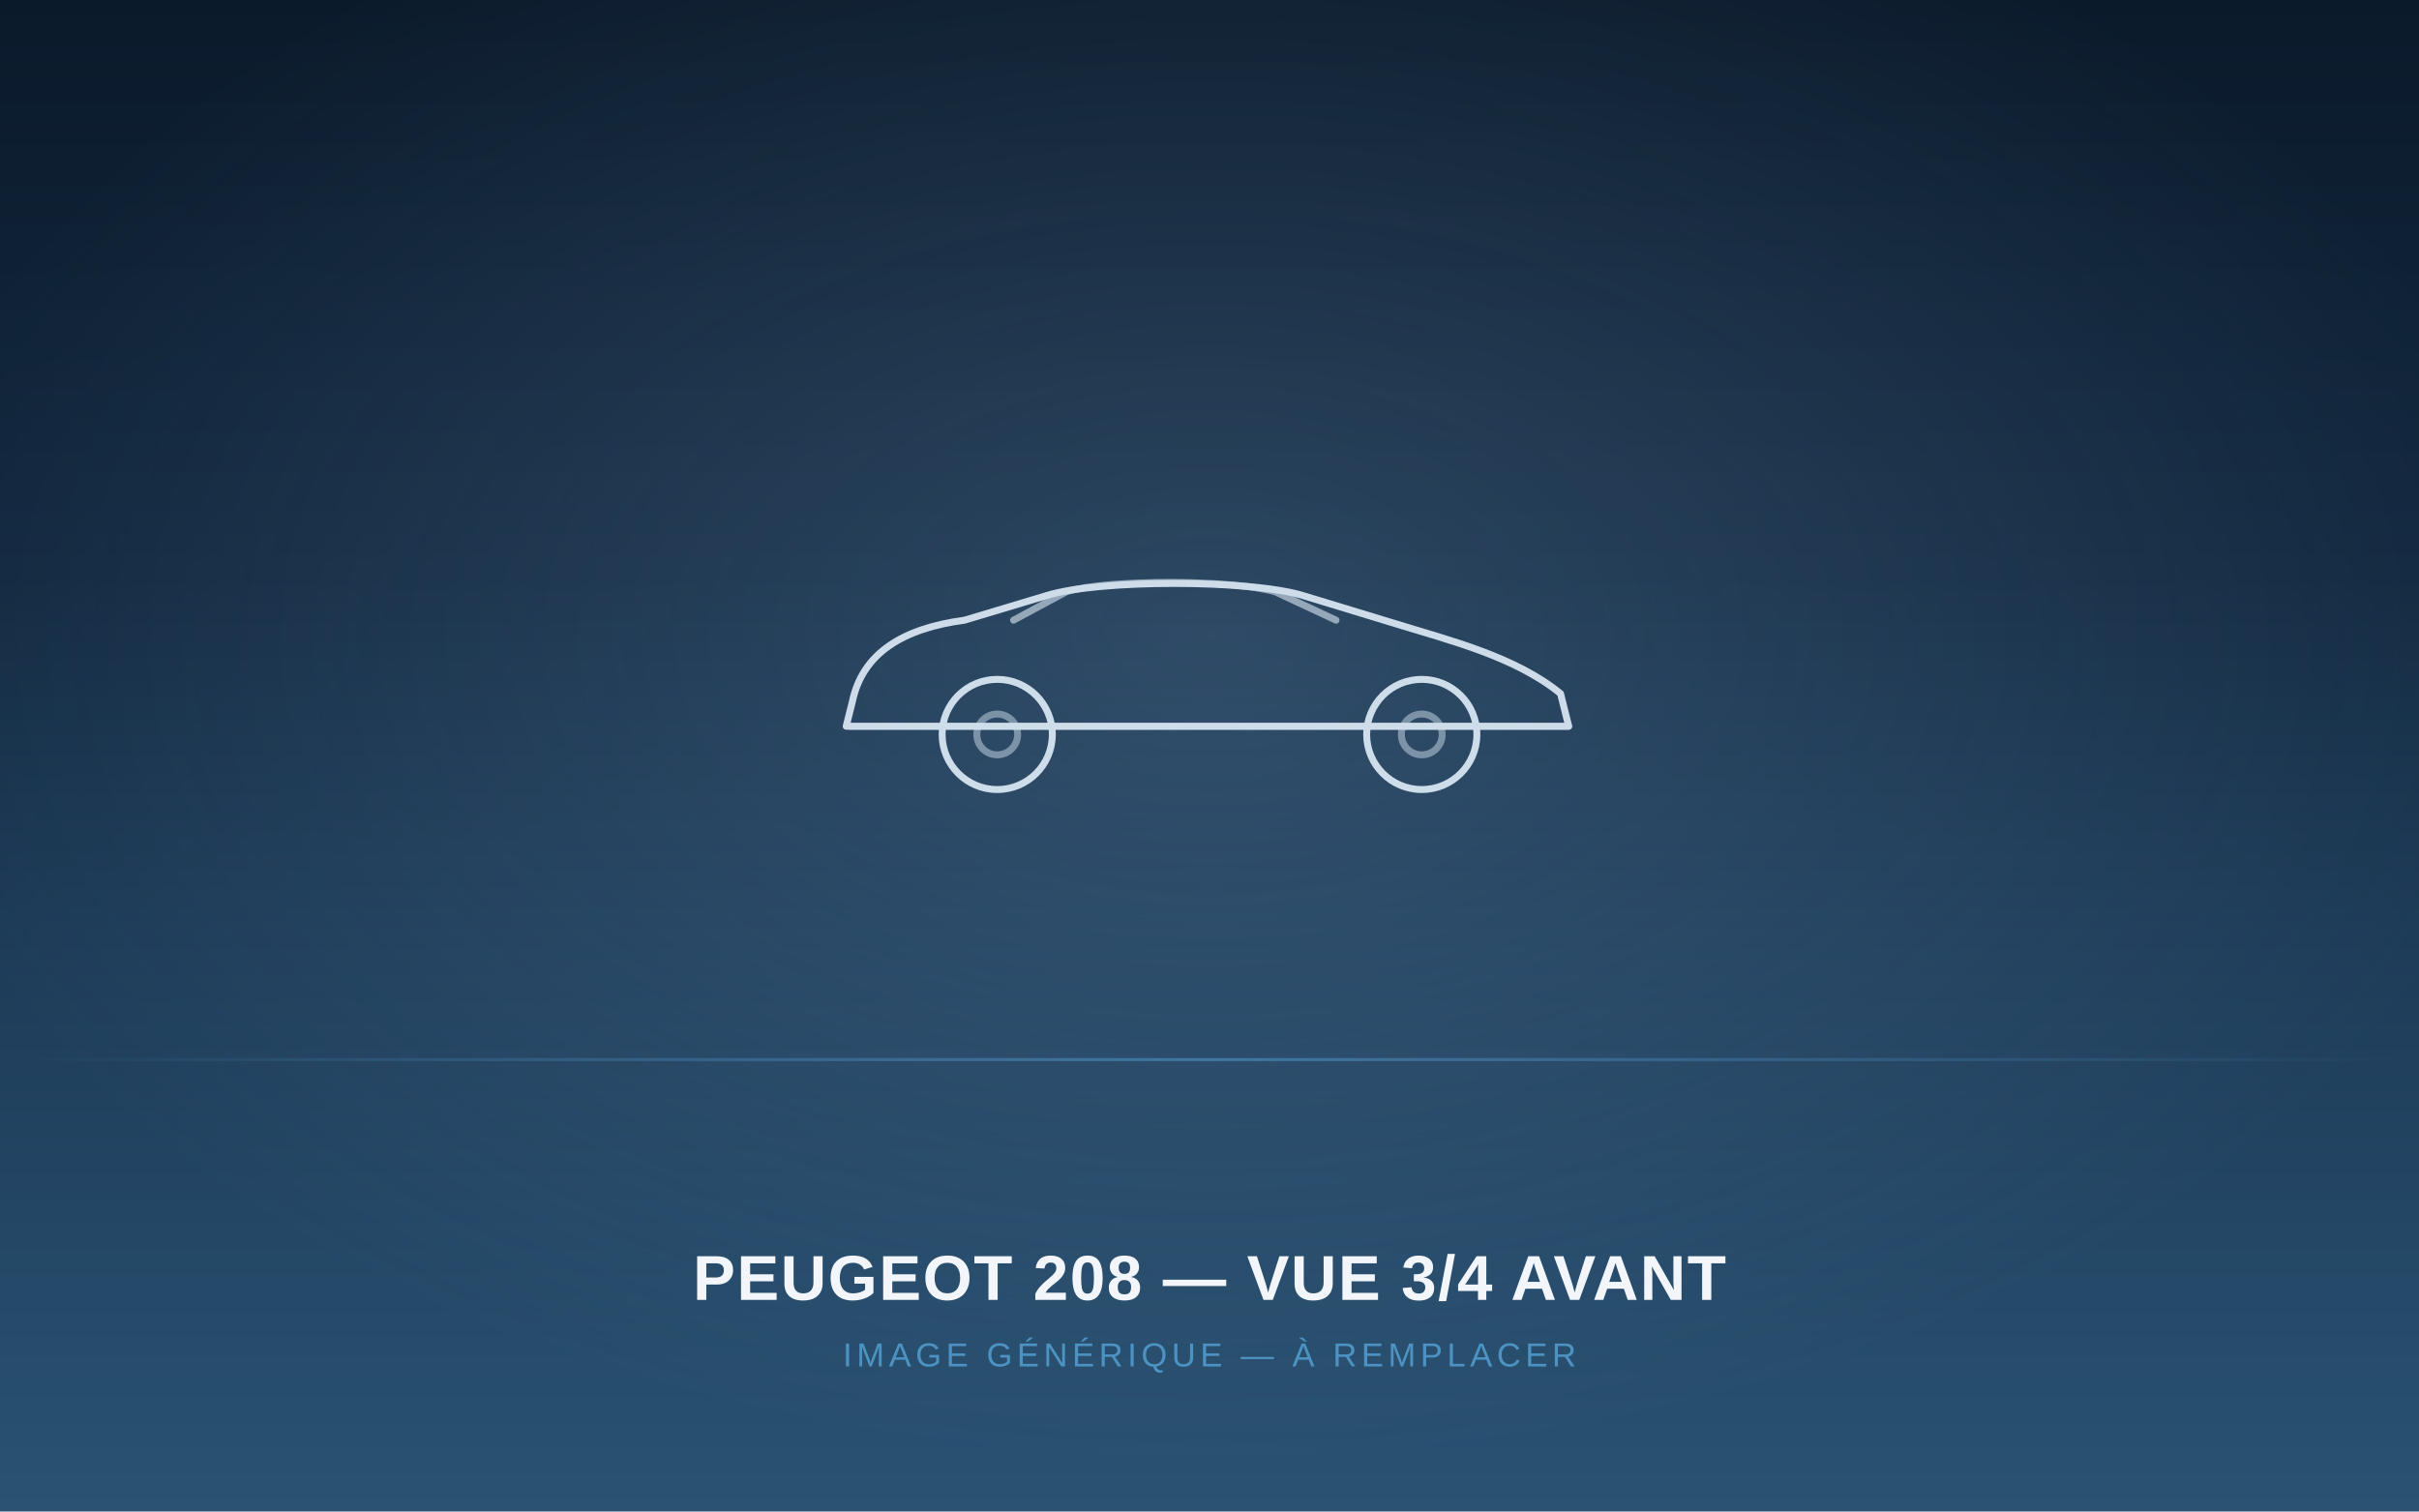
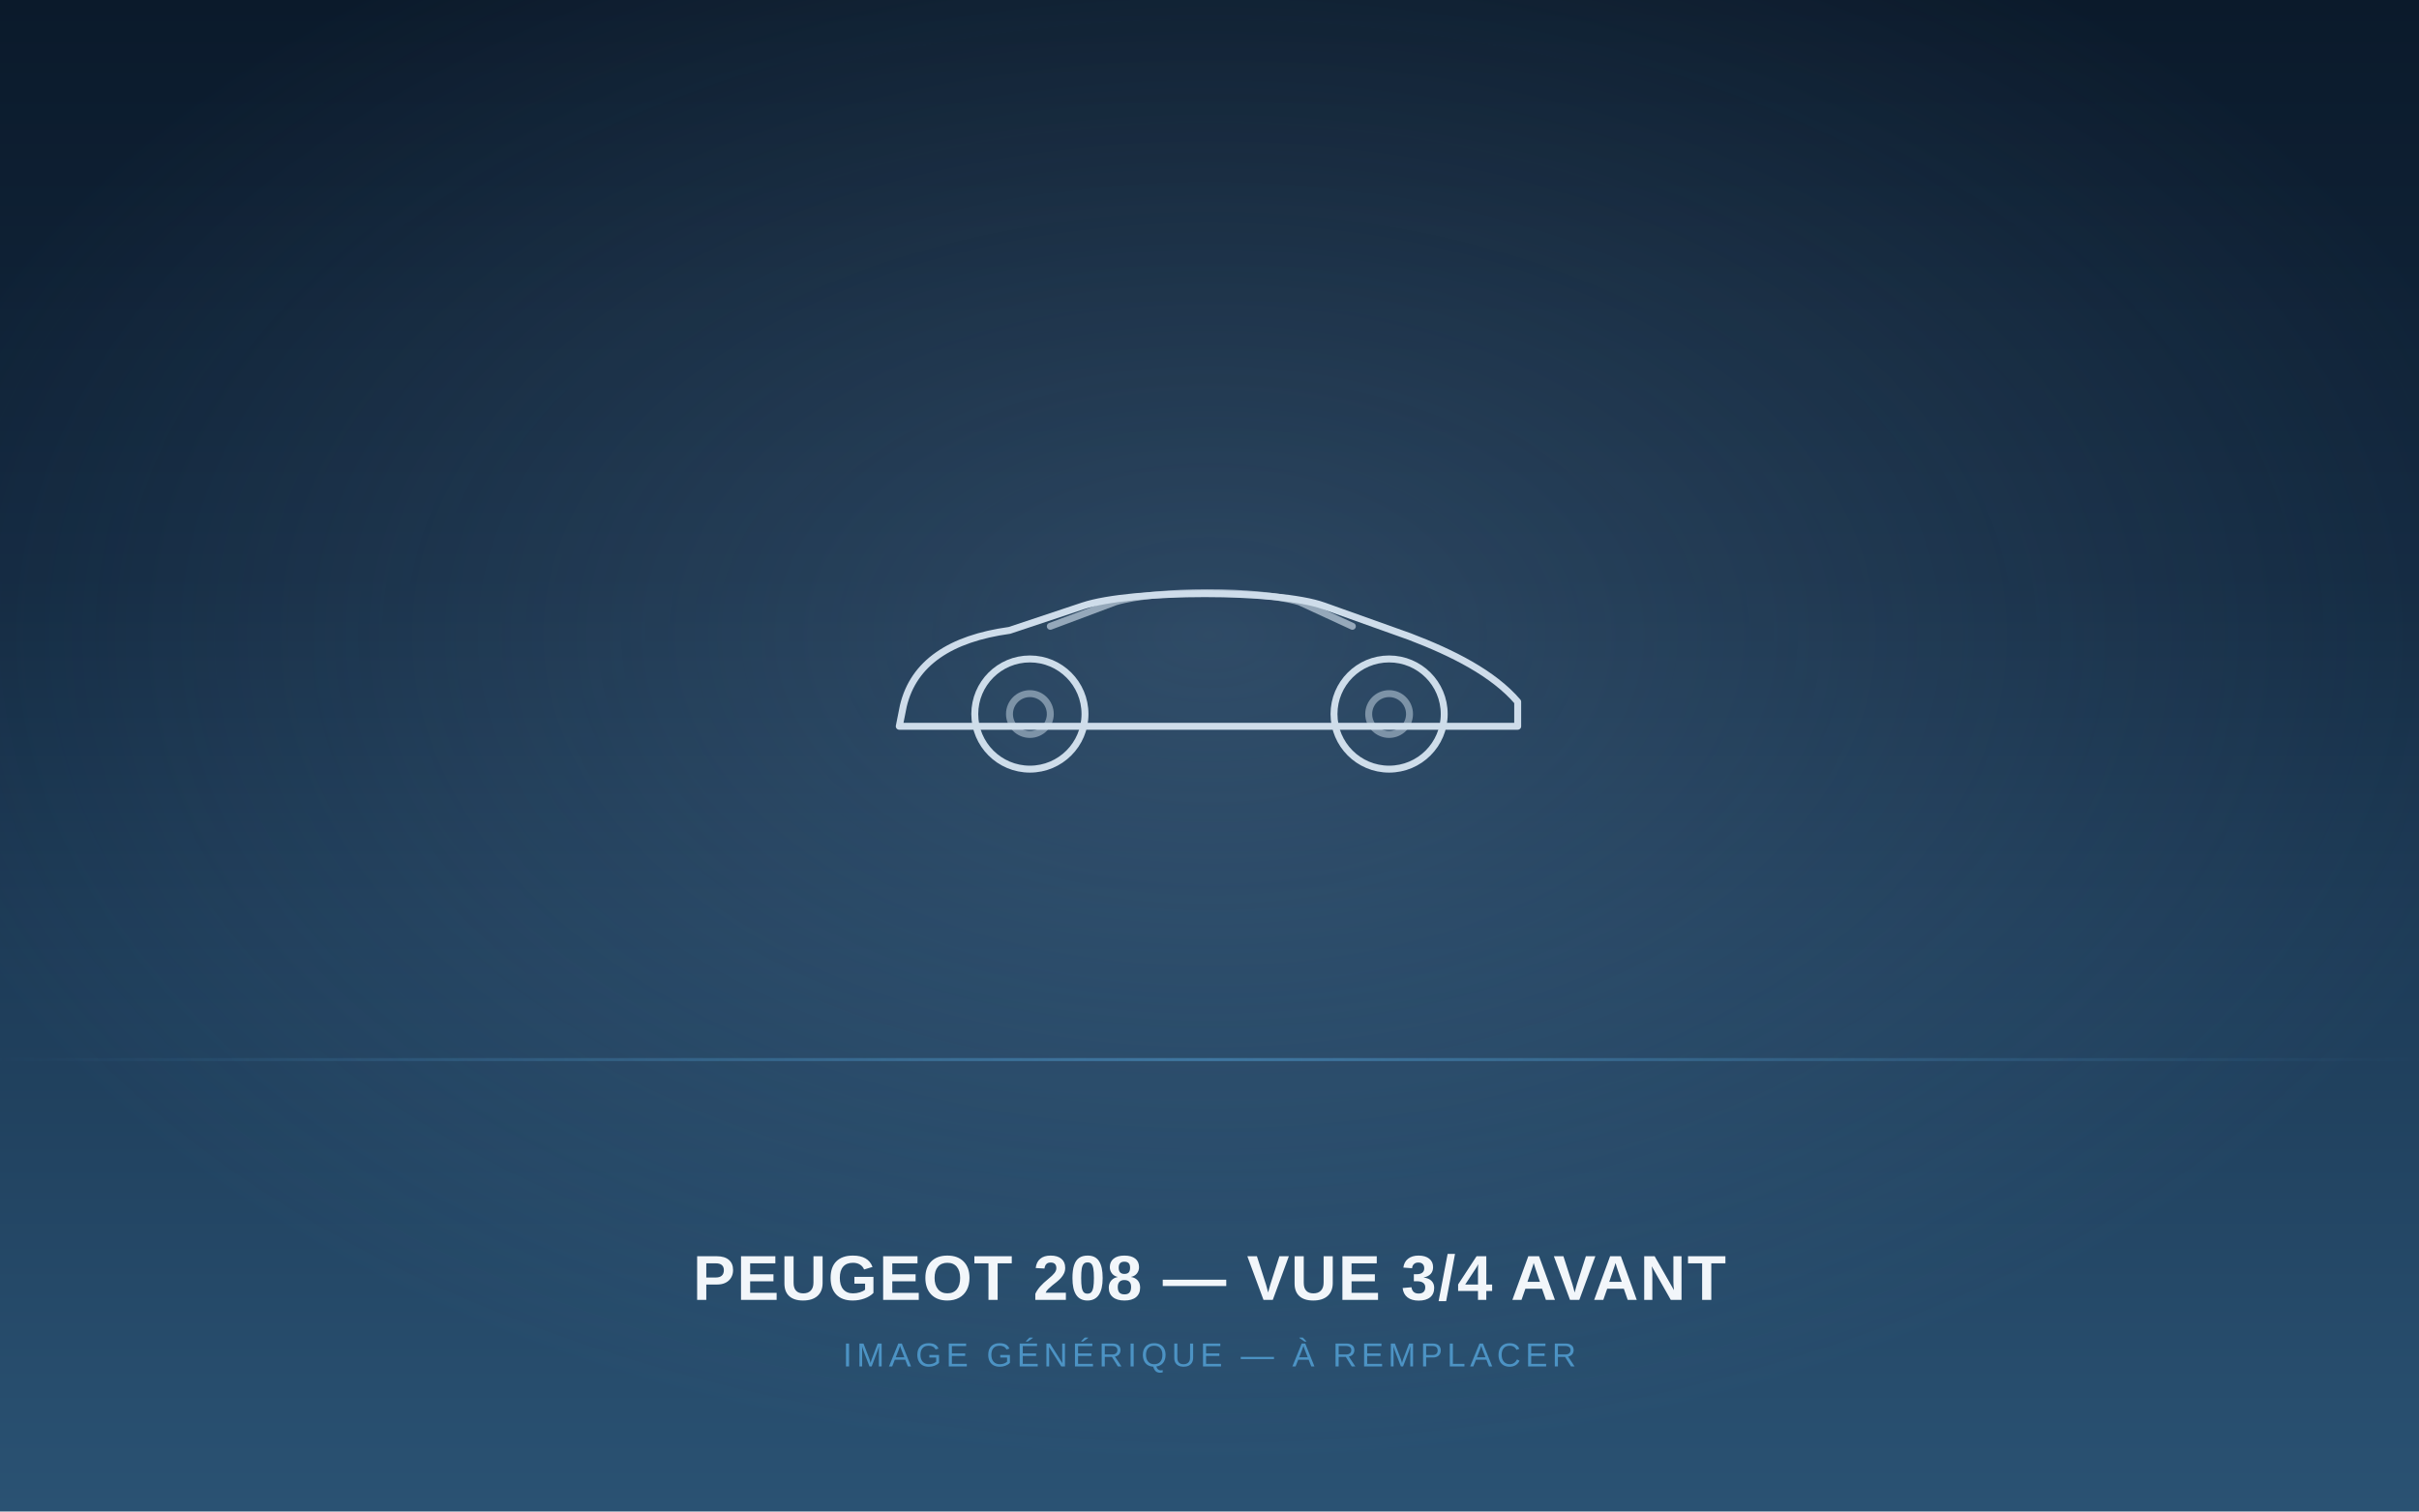
<svg xmlns="http://www.w3.org/2000/svg" width="1600" height="1000" viewBox="0 0 1600 1000">
  <defs>
    <linearGradient id="bg" x1="0%" y1="0%" x2="0%" y2="100%">
      <stop offset="0%" stop-color="#0b1a2b" />
      <stop offset="38%" stop-color="#12283f" />
      <stop offset="62%" stop-color="#1d3b57" />
      <stop offset="100%" stop-color="#2a5273" />
    </linearGradient>
    <radialGradient id="glow" cx="50%" cy="42%" r="55%">
      <stop offset="0%" stop-color="#8cb9e1" stop-opacity="0.22" />
      <stop offset="100%" stop-color="#8cb9e1" stop-opacity="0" />
    </radialGradient>
    <linearGradient id="rule" x1="0%" y1="0%" x2="100%" y2="0%">
      <stop offset="0%" stop-color="#4c93c4" stop-opacity="0" />
      <stop offset="50%" stop-color="#4c93c4" stop-opacity="0.6" />
      <stop offset="100%" stop-color="#4c93c4" stop-opacity="0" />
    </linearGradient>
  </defs>
  <rect width="1600" height="1000" fill="url(#bg)" />
  <rect width="1600" height="1000" fill="url(#glow)" />
  <rect x="0" y="700" width="1600" height="2" fill="url(#rule)" />
  <g transform="translate(800, 440) scale(1.35)" fill="none" stroke="#dce9f5" stroke-width="3.4" stroke-linejoin="round" stroke-linecap="round" opacity="0.92">
-     <path d="M -175 18 C -170 -6 -150 -18 -120 -22 L -80 -34 C -55 -42 20 -42 46 -34 L 92 -20 C 118 -12 150 -4 172 14 L 176 30 L -178 30 Z" />
-     <path d="M -96 -22 L -70 -36 C -50 -42 10 -42 32 -36 L 62 -22" opacity="0.65" />
-     <line x1="-176" y1="30" x2="176" y2="30" opacity="0.5" />
-     <circle cx="-104" cy="34" r="27" />
-     <circle cx="104" cy="34" r="27" />
-     <circle cx="-104" cy="34" r="10" opacity="0.5" />
-     <circle cx="104" cy="34" r="10" opacity="0.5" />
+     <path d="M -150 20 C -145 -1 -127 -13 -98 -17 L -62 -29 C -38 -37 34 -37 56 -29 L 98 -14 C 119 -6 139 4 151 18 L 151 30 L -152 30 Z" />
+     <path d="M -78 -19 L -46 -31 C -26 -37 24 -37 44 -31 L 70 -19" opacity="0.65" />
+     <circle cx="-88" cy="24" r="27" />
+     <circle cx="-88" cy="24" r="10" opacity="0.5" />
+     <circle cx="88" cy="24" r="27" />
+     <circle cx="88" cy="24" r="10" opacity="0.5" />
  </g>
  <text x="50%" y="860" text-anchor="middle" font-family="Arial, Helvetica, sans-serif" font-weight="700" font-size="42" fill="#f2f6fa" letter-spacing="1">PEUGEOT 208 — VUE 3/4 AVANT</text>
  <text x="50%" y="904" text-anchor="middle" font-family="Arial, Helvetica, sans-serif" font-size="22" fill="#4c93c4" letter-spacing="3">IMAGE GÉNÉRIQUE — À REMPLACER</text>
</svg>
